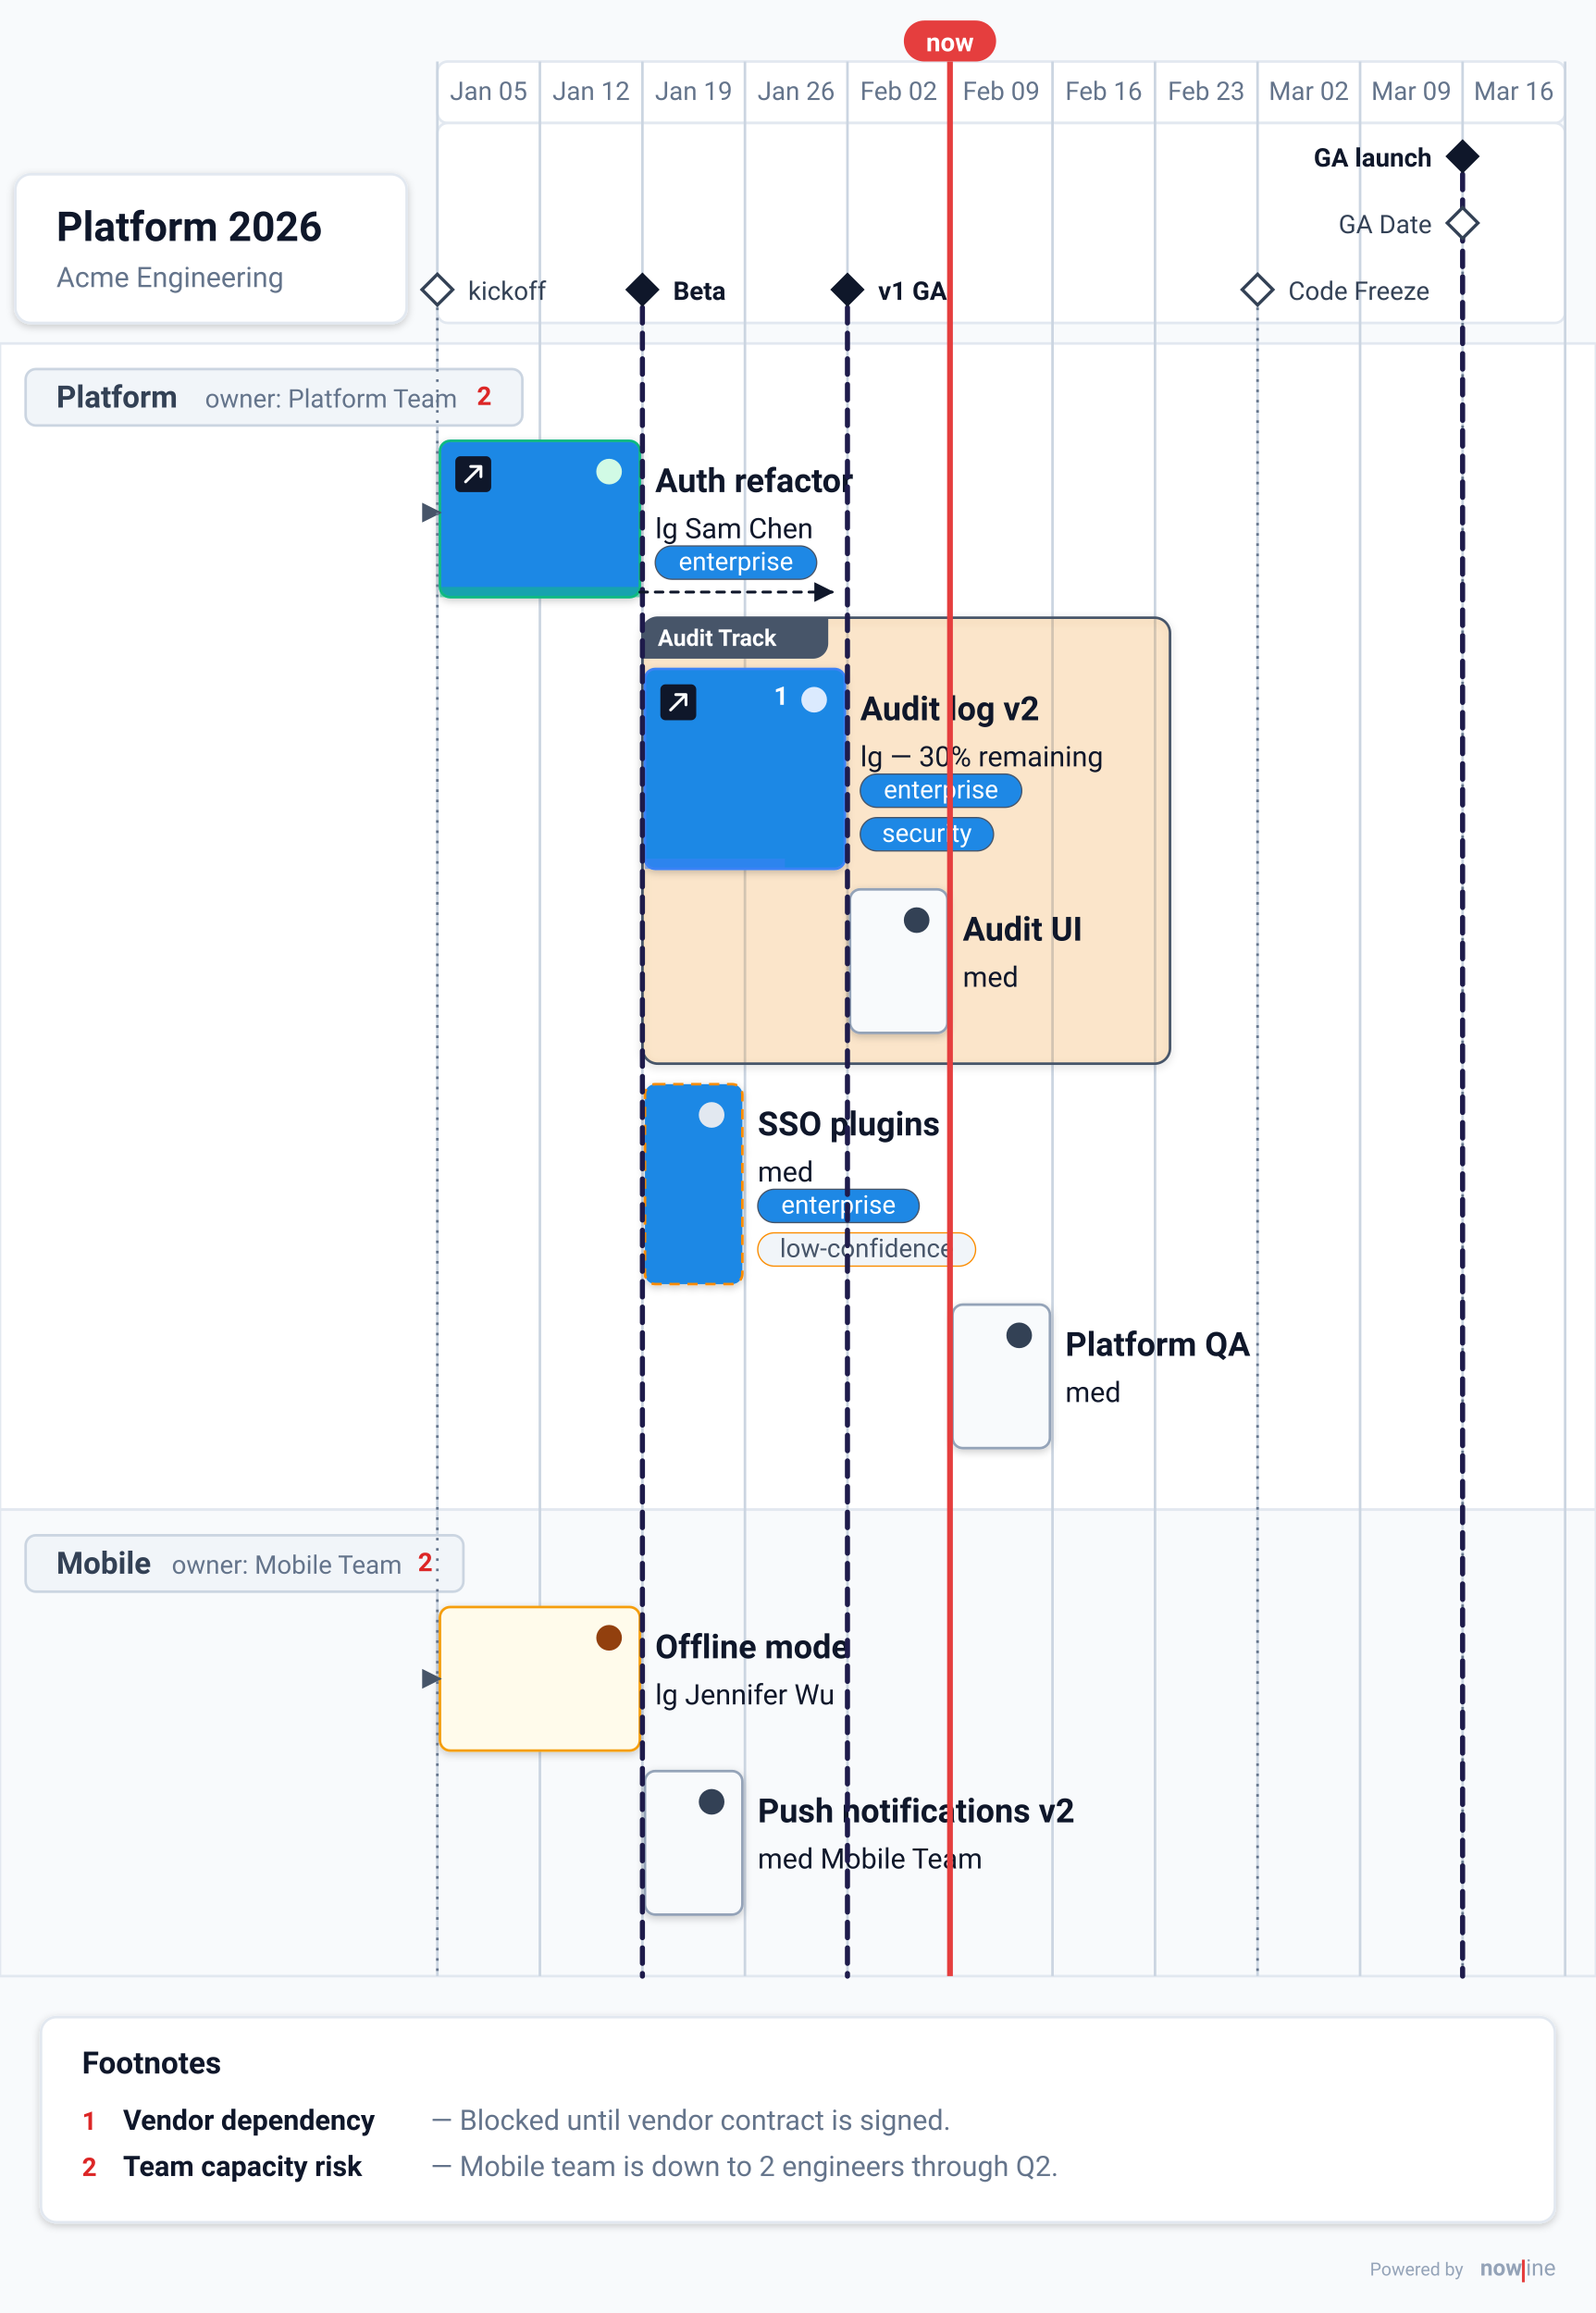
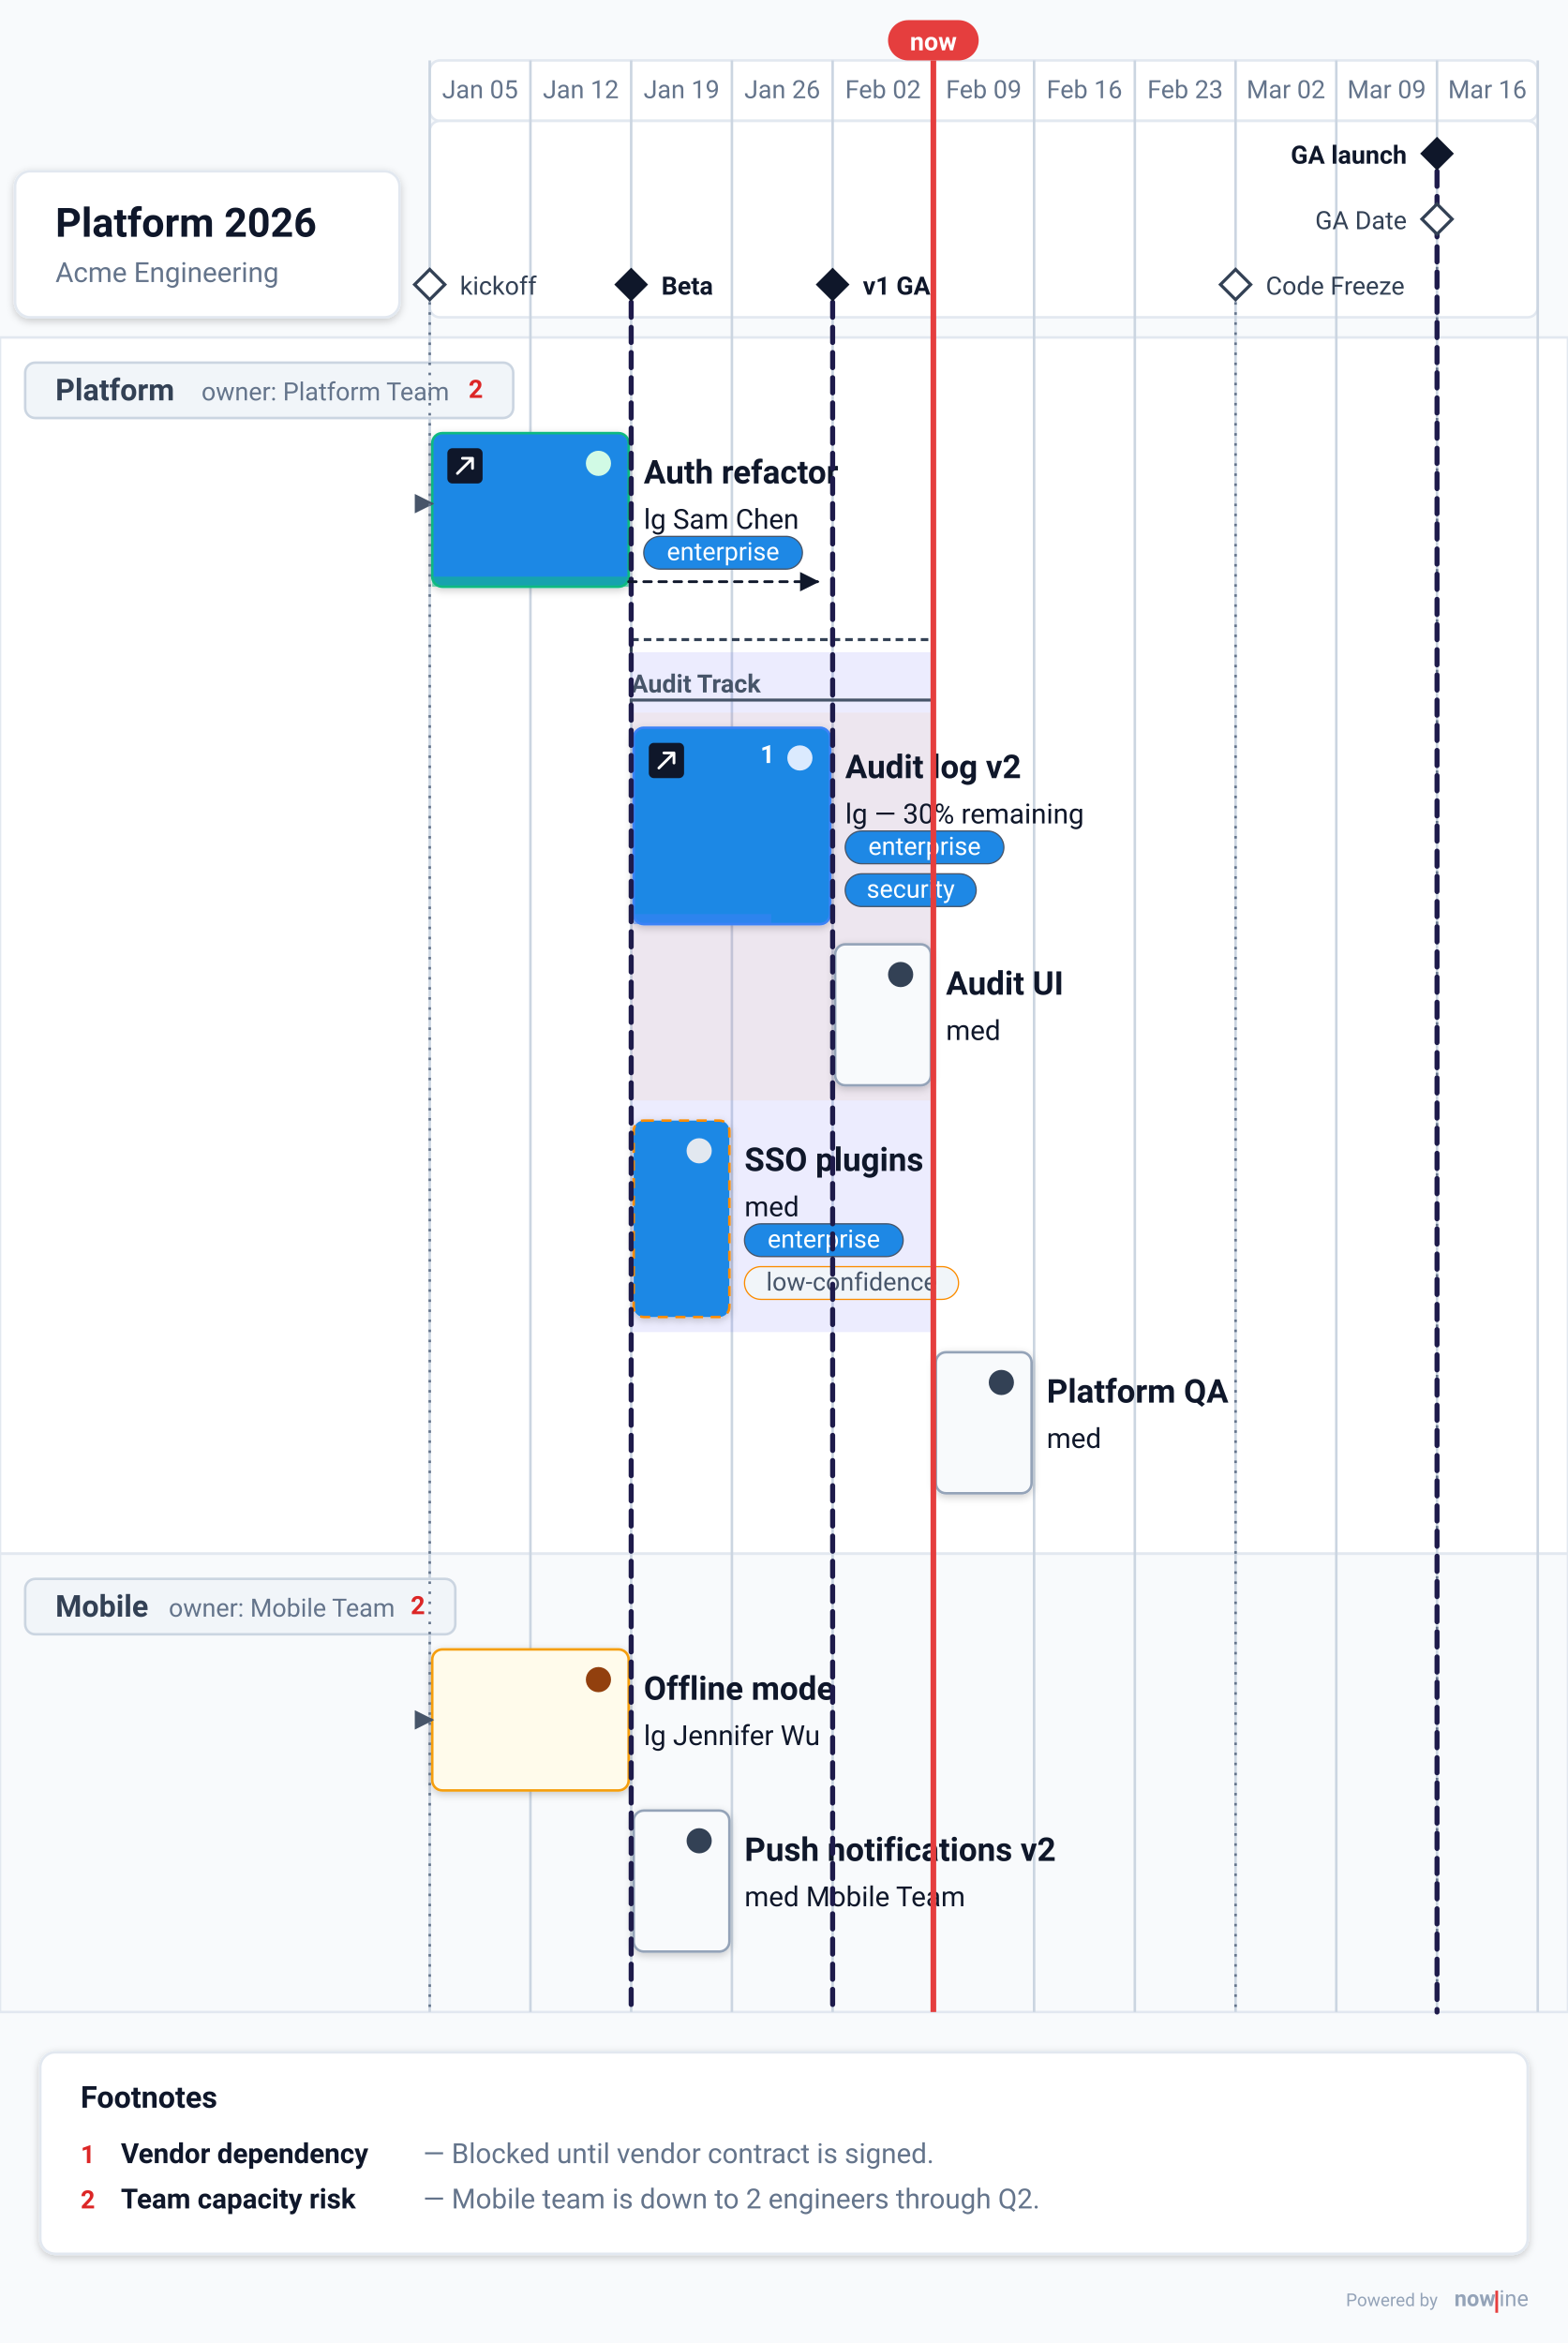
- <svg xmlns="http://www.w3.org/2000/svg" data-generator="nowline" data-theme="light" height="902.44" viewBox="0 0 622.64 902.44" width="622.64">
+ <svg xmlns="http://www.w3.org/2000/svg" data-generator="nowline" data-theme="light" height="930.44" viewBox="0 0 622.64 930.44" width="622.64">
  <defs>
    <filter height="200%" id="nl-0-root-shadow-subtle" width="200%" x="-50%" y="-50%">
      <feGaussianBlur in="SourceAlpha" stdDeviation="1.5" />
      <feOffset dx="0" dy="1" result="offsetblur" />
      <feComponentTransfer>
        <feFuncA type="linear" slope="0.2" />
      </feComponentTransfer>
      <feMerge>
        <feMergeNode />
        <feMergeNode in="SourceGraphic" />
      </feMerge>
    </filter>
    <filter height="200%" id="nl-0-root-shadow-soft" width="200%" x="-50%" y="-50%">
      <feGaussianBlur in="SourceAlpha" stdDeviation="5" />
      <feOffset dx="0" dy="3" result="offsetblur" />
      <feComponentTransfer>
        <feFuncA type="linear" slope="0.3" />
      </feComponentTransfer>
      <feMerge>
        <feMergeNode />
        <feMergeNode in="SourceGraphic" />
      </feMerge>
    </filter>
    <filter height="200%" id="nl-0-root-shadow-hard" width="200%" x="-50%" y="-50%">
      <feGaussianBlur in="SourceAlpha" stdDeviation="0" />
      <feOffset dx="2" dy="2" result="offsetblur" />
      <feComponentTransfer>
        <feFuncA type="linear" slope="0.45" />
      </feComponentTransfer>
      <feMerge>
        <feMergeNode />
        <feMergeNode in="SourceGraphic" />
      </feMerge>
    </filter>
    <marker id="nl-0-root-arrow" viewBox="0 0 10 10" refX="9" refY="5" markerWidth="7" markerHeight="7" orient="auto">
      <path d="M 0 0 L 10 5 L 0 10 z" fill="#475569" />
    </marker>
    <marker id="nl-0-root-arrow-light" viewBox="0 0 10 10" refX="9" refY="5" markerWidth="7" markerHeight="7" orient="auto">
      <path d="M 0 0 L 10 5 L 0 10 z" fill="#94a3b8" />
    </marker>
    <marker id="nl-0-root-arrow-dark" viewBox="0 0 10 10" refX="9" refY="5" markerWidth="7" markerHeight="7" orient="auto">
      <path d="M 0 0 L 10 5 L 0 10 z" fill="#0f172a" />
    </marker>
  </defs>
-   <rect fill="#f8fafc" height="902.44" width="622.64" x="0" y="0" />
+   <rect fill="#f8fafc" height="930.44" width="622.64" x="0" y="0" />
  <g data-layer="timeline">
    <rect fill="#ffffff" height="24" rx="4" ry="4" stroke="#e2e8f0" stroke-width="1" width="440" x="170.64" y="24" />
    <rect fill="#ffffff" height="78" rx="4" ry="4" stroke="#e2e8f0" stroke-width="1" width="440" x="170.64" y="48" />
    <text fill="#64748b" font-family="system-ui, -apple-system, &quot;Segoe UI&quot;, Roboto, sans-serif" font-size="10" text-anchor="middle" x="190.64" y="39">Jan 05</text>
    <text fill="#64748b" font-family="system-ui, -apple-system, &quot;Segoe UI&quot;, Roboto, sans-serif" font-size="10" text-anchor="middle" x="230.64" y="39">Jan 12</text>
    <text fill="#64748b" font-family="system-ui, -apple-system, &quot;Segoe UI&quot;, Roboto, sans-serif" font-size="10" text-anchor="middle" x="270.64" y="39">Jan 19</text>
    <text fill="#64748b" font-family="system-ui, -apple-system, &quot;Segoe UI&quot;, Roboto, sans-serif" font-size="10" text-anchor="middle" x="310.64" y="39">Jan 26</text>
    <text fill="#64748b" font-family="system-ui, -apple-system, &quot;Segoe UI&quot;, Roboto, sans-serif" font-size="10" text-anchor="middle" x="350.64" y="39">Feb 02</text>
    <text fill="#64748b" font-family="system-ui, -apple-system, &quot;Segoe UI&quot;, Roboto, sans-serif" font-size="10" text-anchor="middle" x="390.64" y="39">Feb 09</text>
    <text fill="#64748b" font-family="system-ui, -apple-system, &quot;Segoe UI&quot;, Roboto, sans-serif" font-size="10" text-anchor="middle" x="430.64" y="39">Feb 16</text>
    <text fill="#64748b" font-family="system-ui, -apple-system, &quot;Segoe UI&quot;, Roboto, sans-serif" font-size="10" text-anchor="middle" x="470.64" y="39">Feb 23</text>
    <text fill="#64748b" font-family="system-ui, -apple-system, &quot;Segoe UI&quot;, Roboto, sans-serif" font-size="10" text-anchor="middle" x="510.64" y="39">Mar 02</text>
    <text fill="#64748b" font-family="system-ui, -apple-system, &quot;Segoe UI&quot;, Roboto, sans-serif" font-size="10" text-anchor="middle" x="550.64" y="39">Mar 09</text>
    <text fill="#64748b" font-family="system-ui, -apple-system, &quot;Segoe UI&quot;, Roboto, sans-serif" font-size="10" text-anchor="middle" x="590.64" y="39">Mar 16</text>
  </g>
  <g data-id="platform" data-layer="swimlane-bg">
-     <rect fill="#ffffff" height="455" stroke="#e2e8f0" stroke-width="1" width="622.64" x="0" y="134" />
+     <rect fill="#ffffff" height="483" stroke="#e2e8f0" stroke-width="1" width="622.64" x="0" y="134" />
  </g>
  <g data-id="mobile" data-layer="swimlane-bg">
-     <rect fill="#f8fafc" height="182" stroke="#e2e8f0" stroke-width="1" width="622.64" x="0" y="589" />
+     <rect fill="#f8fafc" height="182" stroke="#e2e8f0" stroke-width="1" width="622.64" x="0" y="617" />
  </g>
  <g data-layer="grid">
-     <line stroke="#cbd5e1" stroke-width="1" x1="170.64" x2="170.64" y1="24" y2="771" />
-     <line stroke="#cbd5e1" stroke-width="1" x1="210.64" x2="210.64" y1="24" y2="771" />
-     <line stroke="#cbd5e1" stroke-width="1" x1="250.64" x2="250.64" y1="24" y2="771" />
-     <line stroke="#cbd5e1" stroke-width="1" x1="290.64" x2="290.64" y1="24" y2="771" />
-     <line stroke="#cbd5e1" stroke-width="1" x1="330.64" x2="330.64" y1="24" y2="771" />
-     <line stroke="#cbd5e1" stroke-width="1" x1="370.64" x2="370.64" y1="24" y2="771" />
-     <line stroke="#cbd5e1" stroke-width="1" x1="410.64" x2="410.64" y1="24" y2="771" />
-     <line stroke="#cbd5e1" stroke-width="1" x1="450.64" x2="450.64" y1="24" y2="771" />
-     <line stroke="#cbd5e1" stroke-width="1" x1="490.64" x2="490.64" y1="24" y2="771" />
-     <line stroke="#cbd5e1" stroke-width="1" x1="530.64" x2="530.64" y1="24" y2="771" />
-     <line stroke="#cbd5e1" stroke-width="1" x1="570.64" x2="570.64" y1="24" y2="771" />
-     <line stroke="#cbd5e1" stroke-width="1" x1="610.64" x2="610.64" y1="24" y2="771" />
+     <line stroke="#cbd5e1" stroke-width="1" x1="170.64" x2="170.64" y1="24" y2="799" />
+     <line stroke="#cbd5e1" stroke-width="1" x1="210.64" x2="210.64" y1="24" y2="799" />
+     <line stroke="#cbd5e1" stroke-width="1" x1="250.64" x2="250.64" y1="24" y2="799" />
+     <line stroke="#cbd5e1" stroke-width="1" x1="290.64" x2="290.64" y1="24" y2="799" />
+     <line stroke="#cbd5e1" stroke-width="1" x1="330.64" x2="330.64" y1="24" y2="799" />
+     <line stroke="#cbd5e1" stroke-width="1" x1="370.64" x2="370.64" y1="24" y2="799" />
+     <line stroke="#cbd5e1" stroke-width="1" x1="410.64" x2="410.64" y1="24" y2="799" />
+     <line stroke="#cbd5e1" stroke-width="1" x1="450.64" x2="450.64" y1="24" y2="799" />
+     <line stroke="#cbd5e1" stroke-width="1" x1="490.64" x2="490.64" y1="24" y2="799" />
+     <line stroke="#cbd5e1" stroke-width="1" x1="530.64" x2="530.64" y1="24" y2="799" />
+     <line stroke="#cbd5e1" stroke-width="1" x1="570.64" x2="570.64" y1="24" y2="799" />
+     <line stroke="#cbd5e1" stroke-width="1" x1="610.64" x2="610.64" y1="24" y2="799" />
  </g>
  <g data-id="platform" data-layer="swimlane">
    <rect fill="#f1f5f9" height="22" rx="4" ry="4" stroke="#cbd5e1" stroke-width="1" width="193.8" x="10" y="144" />
    <text fill="#334155" font-family="system-ui, -apple-system, &quot;Segoe UI&quot;, Roboto, sans-serif" font-size="12" font-weight="600" x="22" y="159">Platform</text>
    <text fill="#64748b" font-family="system-ui, -apple-system, &quot;Segoe UI&quot;, Roboto, sans-serif" font-size="10" x="80" y="159">owner: Platform Team</text>
    <text fill="#dc2626" font-family="system-ui, -apple-system, &quot;Segoe UI&quot;, Roboto, sans-serif" font-size="10" font-weight="700" text-anchor="end" x="191.8" y="158">2</text>
    <g data-id="auth-refactor" data-layer="item">
      <rect fill="#1e88e5" filter="url(#nl-0-root-shadow-subtle)" height="61" rx="4" ry="4" stroke="#10b981" stroke-width="1" width="78" x="171.64" y="172" />
      <rect fill="#10b981" height="4" opacity="0.55" width="78" x="171.64" y="229" />
      <circle cx="237.64" cy="184" fill="#d1fae5" r="5" />
      <text fill="#0f172a" font-family="system-ui, -apple-system, &quot;Segoe UI&quot;, Roboto, sans-serif" font-size="13" font-weight="600" x="255.64" y="192">Auth refactor</text>
      <text fill="#0f172a" font-family="system-ui, -apple-system, &quot;Segoe UI&quot;, Roboto, sans-serif" font-size="11" x="255.64" y="210">lg Sam Chen</text>
      <a href="https://github.com/acme/auth/issues/123" rel="noopener" target="_blank">
        <rect fill="#0f172a" height="14" rx="2" ry="2" width="14" x="177.64" y="178" />
        <path d="M181.64 188 L187.64 182 M183.64 182 H187.64 V186" fill="none" stroke="#ffffff" stroke-linecap="round" stroke-linejoin="round" stroke-width="1.1" />
      </a>
      <rect fill="#1e88e5" height="13" rx="6.5" ry="6.5" stroke="#475569" stroke-width="0.5" width="63" x="255.64" y="213" />
      <text fill="#ffffff" font-family="system-ui, -apple-system, &quot;Segoe UI&quot;, Roboto, sans-serif" font-size="10" font-style="normal" font-weight="400" text-anchor="middle" x="287.14" y="222.5">enterprise</text>
    </g>
    <g data-layer="parallel">
+       <rect fill="#635cf1" fill-opacity="0.12" height="270" width="120" x="250.64" y="259" />
+       <path d="M250.64 259 V254 H370.64 V259" fill="none" stroke="#334155" stroke-dasharray="3 2" stroke-width="1.2" />
      <g data-id="audit-track" data-layer="group">
-         <rect fill="#fb8c00" fill-opacity="0.18" filter="url(#nl-0-root-shadow-subtle)" height="174" rx="6" ry="6" stroke="#475569" stroke-width="1" width="205.84" x="250.64" y="241" />
-         <path d="M256.64 241H323.14V251A6 6 0 0 1 317.14 257H250.64V247A6 6 0 0 1 256.64 241Z" fill="#475569" />
-         <text fill="#ffffff" font-family="system-ui, -apple-system, &quot;Segoe UI&quot;, Roboto, sans-serif" font-size="9" font-weight="600" x="256.64" y="252">Audit Track</text>
+         <rect fill="#fb8c00" fill-opacity="0.06" height="154" width="120" x="250.64" y="283" />
+         <path d="M250.64 283 V278 H370.64 V283" fill="none" stroke="#475569" stroke-width="1.2" />
+         <text fill="#475569" font-family="system-ui, -apple-system, &quot;Segoe UI&quot;, Roboto, sans-serif" font-size="10" font-style="normal" font-weight="600" x="250.64" y="275">Audit Track</text>
        <g data-id="audit-log" data-layer="item">
-           <rect fill="#1e88e5" filter="url(#nl-0-root-shadow-subtle)" height="78" rx="4" ry="4" stroke="#3b82f6" stroke-width="1" width="78" x="251.64" y="261" />
-           <rect fill="#3b82f6" height="4" opacity="0.55" width="54.6" x="251.64" y="335" />
-           <circle cx="317.64" cy="273" fill="#dbeafe" r="5" />
-           <text fill="#0f172a" font-family="system-ui, -apple-system, &quot;Segoe UI&quot;, Roboto, sans-serif" font-size="13" font-weight="600" x="335.64" y="281">Audit log v2</text>
-           <text fill="#0f172a" font-family="system-ui, -apple-system, &quot;Segoe UI&quot;, Roboto, sans-serif" font-size="11" x="335.64" y="299">lg — 30% remaining</text>
-           <text fill="#ffffff" font-family="system-ui, -apple-system, &quot;Segoe UI&quot;, Roboto, sans-serif" font-size="10" font-weight="700" text-anchor="end" x="307.64" y="275">1</text>
+           <rect fill="#1e88e5" filter="url(#nl-0-root-shadow-subtle)" height="78" rx="4" ry="4" stroke="#3b82f6" stroke-width="1" width="78" x="251.64" y="289" />
+           <rect fill="#3b82f6" height="4" opacity="0.55" width="54.6" x="251.64" y="363" />
+           <circle cx="317.64" cy="301" fill="#dbeafe" r="5" />
+           <text fill="#0f172a" font-family="system-ui, -apple-system, &quot;Segoe UI&quot;, Roboto, sans-serif" font-size="13" font-weight="600" x="335.64" y="309">Audit log v2</text>
+           <text fill="#0f172a" font-family="system-ui, -apple-system, &quot;Segoe UI&quot;, Roboto, sans-serif" font-size="11" x="335.64" y="327">lg — 30% remaining</text>
+           <text fill="#ffffff" font-family="system-ui, -apple-system, &quot;Segoe UI&quot;, Roboto, sans-serif" font-size="10" font-weight="700" text-anchor="end" x="307.64" y="303">1</text>
          <a href="https://wiki.acme.com/audit" rel="noopener" target="_blank">
-             <rect fill="#0f172a" height="14" rx="2" ry="2" width="14" x="257.64" y="267" />
-             <path d="M261.64 277 L267.64 271 M263.64 271 H267.64 V275" fill="none" stroke="#ffffff" stroke-linecap="round" stroke-linejoin="round" stroke-width="1.1" />
+             <rect fill="#0f172a" height="14" rx="2" ry="2" width="14" x="257.64" y="295" />
+             <path d="M261.64 305 L267.64 299 M263.64 299 H267.64 V303" fill="none" stroke="#ffffff" stroke-linecap="round" stroke-linejoin="round" stroke-width="1.1" />
          </a>
-           <rect fill="#1e88e5" height="13" rx="6.5" ry="6.5" stroke="#475569" stroke-width="0.5" width="63" x="335.64" y="302" />
-           <text fill="#ffffff" font-family="system-ui, -apple-system, &quot;Segoe UI&quot;, Roboto, sans-serif" font-size="10" font-style="normal" font-weight="400" text-anchor="middle" x="367.14" y="311.5">enterprise</text>
-           <rect fill="#1e88e5" height="13" rx="6.5" ry="6.5" stroke="#475569" stroke-width="0.5" width="52" x="335.64" y="319" />
-           <text fill="#ffffff" font-family="system-ui, -apple-system, &quot;Segoe UI&quot;, Roboto, sans-serif" font-size="10" font-style="normal" font-weight="400" text-anchor="middle" x="361.64" y="328.5">security</text>
+           <rect fill="#1e88e5" height="13" rx="6.5" ry="6.5" stroke="#475569" stroke-width="0.5" width="63" x="335.64" y="330" />
+           <text fill="#ffffff" font-family="system-ui, -apple-system, &quot;Segoe UI&quot;, Roboto, sans-serif" font-size="10" font-style="normal" font-weight="400" text-anchor="middle" x="367.14" y="339.5">enterprise</text>
+           <rect fill="#1e88e5" height="13" rx="6.5" ry="6.5" stroke="#475569" stroke-width="0.5" width="52" x="335.64" y="347" />
+           <text fill="#ffffff" font-family="system-ui, -apple-system, &quot;Segoe UI&quot;, Roboto, sans-serif" font-size="10" font-style="normal" font-weight="400" text-anchor="middle" x="361.64" y="356.5">security</text>
        </g>
        <g data-id="audit-ui" data-layer="item">
-           <rect fill="#f8fafc" filter="url(#nl-0-root-shadow-subtle)" height="56" rx="4" ry="4" stroke="#94a3b8" stroke-width="1" width="38" x="331.64" y="347" />
-           <circle cx="357.64" cy="359" fill="#334155" r="5" />
-           <text fill="#0f172a" font-family="system-ui, -apple-system, &quot;Segoe UI&quot;, Roboto, sans-serif" font-size="13" font-weight="600" x="375.64" y="367">Audit UI</text>
-           <text fill="#0f172a" font-family="system-ui, -apple-system, &quot;Segoe UI&quot;, Roboto, sans-serif" font-size="11" x="375.64" y="385">med</text>
+           <rect fill="#f8fafc" filter="url(#nl-0-root-shadow-subtle)" height="56" rx="4" ry="4" stroke="#94a3b8" stroke-width="1" width="38" x="331.64" y="375" />
+           <circle cx="357.64" cy="387" fill="#334155" r="5" />
+           <text fill="#0f172a" font-family="system-ui, -apple-system, &quot;Segoe UI&quot;, Roboto, sans-serif" font-size="13" font-weight="600" x="375.64" y="395">Audit UI</text>
+           <text fill="#0f172a" font-family="system-ui, -apple-system, &quot;Segoe UI&quot;, Roboto, sans-serif" font-size="11" x="375.64" y="413">med</text>
        </g>
      </g>
      <g data-id="sso" data-layer="item">
-         <rect fill="#1e88e5" filter="url(#nl-0-root-shadow-subtle)" height="78" rx="4" ry="4" stroke="#fb8c00" stroke-dasharray="4 3" stroke-width="1" width="38" x="251.64" y="423" />
-         <circle cx="277.64" cy="435" fill="#e2e8f0" r="5" />
-         <text fill="#0f172a" font-family="system-ui, -apple-system, &quot;Segoe UI&quot;, Roboto, sans-serif" font-size="13" font-weight="600" x="295.64" y="443">SSO plugins</text>
-         <text fill="#0f172a" font-family="system-ui, -apple-system, &quot;Segoe UI&quot;, Roboto, sans-serif" font-size="11" x="295.64" y="461">med</text>
-         <rect fill="#1e88e5" height="13" rx="6.5" ry="6.5" stroke="#475569" stroke-width="0.5" width="63" x="295.64" y="464" />
-         <text fill="#ffffff" font-family="system-ui, -apple-system, &quot;Segoe UI&quot;, Roboto, sans-serif" font-size="10" font-style="normal" font-weight="400" text-anchor="middle" x="327.14" y="473.5">enterprise</text>
-         <rect fill="#f1f5f9" height="13" rx="6.5" ry="6.5" stroke="#fb8c00" stroke-width="0.5" width="85" x="295.64" y="481" />
-         <text fill="#475569" font-family="system-ui, -apple-system, &quot;Segoe UI&quot;, Roboto, sans-serif" font-size="10" font-style="normal" font-weight="400" text-anchor="middle" x="338.14" y="490.5">low-confidence</text>
+         <rect fill="#1e88e5" filter="url(#nl-0-root-shadow-subtle)" height="78" rx="4" ry="4" stroke="#fb8c00" stroke-dasharray="4 3" stroke-width="1" width="38" x="251.64" y="445" />
+         <circle cx="277.64" cy="457" fill="#e2e8f0" r="5" />
+         <text fill="#0f172a" font-family="system-ui, -apple-system, &quot;Segoe UI&quot;, Roboto, sans-serif" font-size="13" font-weight="600" x="295.64" y="465">SSO plugins</text>
+         <text fill="#0f172a" font-family="system-ui, -apple-system, &quot;Segoe UI&quot;, Roboto, sans-serif" font-size="11" x="295.64" y="483">med</text>
+         <rect fill="#1e88e5" height="13" rx="6.5" ry="6.5" stroke="#475569" stroke-width="0.5" width="63" x="295.64" y="486" />
+         <text fill="#ffffff" font-family="system-ui, -apple-system, &quot;Segoe UI&quot;, Roboto, sans-serif" font-size="10" font-style="normal" font-weight="400" text-anchor="middle" x="327.14" y="495.5">enterprise</text>
+         <rect fill="#f1f5f9" height="13" rx="6.5" ry="6.5" stroke="#fb8c00" stroke-width="0.5" width="85" x="295.64" y="503" />
+         <text fill="#475569" font-family="system-ui, -apple-system, &quot;Segoe UI&quot;, Roboto, sans-serif" font-size="10" font-style="normal" font-weight="400" text-anchor="middle" x="338.14" y="512.5">low-confidence</text>
      </g>
    </g>
    <g data-id="platform-qa" data-layer="item">
-       <rect fill="#f8fafc" filter="url(#nl-0-root-shadow-subtle)" height="56" rx="4" ry="4" stroke="#94a3b8" stroke-width="1" width="38" x="371.64" y="509" />
-       <circle cx="397.64" cy="521" fill="#334155" r="5" />
-       <text fill="#0f172a" font-family="system-ui, -apple-system, &quot;Segoe UI&quot;, Roboto, sans-serif" font-size="13" font-weight="600" x="415.64" y="529">Platform QA</text>
-       <text fill="#0f172a" font-family="system-ui, -apple-system, &quot;Segoe UI&quot;, Roboto, sans-serif" font-size="11" x="415.64" y="547">med</text>
+       <rect fill="#f8fafc" filter="url(#nl-0-root-shadow-subtle)" height="56" rx="4" ry="4" stroke="#94a3b8" stroke-width="1" width="38" x="371.64" y="537" />
+       <circle cx="397.64" cy="549" fill="#334155" r="5" />
+       <text fill="#0f172a" font-family="system-ui, -apple-system, &quot;Segoe UI&quot;, Roboto, sans-serif" font-size="13" font-weight="600" x="415.64" y="557">Platform QA</text>
+       <text fill="#0f172a" font-family="system-ui, -apple-system, &quot;Segoe UI&quot;, Roboto, sans-serif" font-size="11" x="415.64" y="575">med</text>
    </g>
  </g>
  <g data-id="mobile" data-layer="swimlane">
-     <rect fill="#f1f5f9" height="22" rx="4" ry="4" stroke="#cbd5e1" stroke-width="1" width="170.8" x="10" y="599" />
-     <text fill="#334155" font-family="system-ui, -apple-system, &quot;Segoe UI&quot;, Roboto, sans-serif" font-size="12" font-weight="600" x="22" y="614">Mobile</text>
-     <text fill="#64748b" font-family="system-ui, -apple-system, &quot;Segoe UI&quot;, Roboto, sans-serif" font-size="10" x="67" y="614">owner: Mobile Team</text>
-     <text fill="#dc2626" font-family="system-ui, -apple-system, &quot;Segoe UI&quot;, Roboto, sans-serif" font-size="10" font-weight="700" text-anchor="end" x="168.8" y="613">2</text>
+     <rect fill="#f1f5f9" height="22" rx="4" ry="4" stroke="#cbd5e1" stroke-width="1" width="170.8" x="10" y="627" />
+     <text fill="#334155" font-family="system-ui, -apple-system, &quot;Segoe UI&quot;, Roboto, sans-serif" font-size="12" font-weight="600" x="22" y="642">Mobile</text>
+     <text fill="#64748b" font-family="system-ui, -apple-system, &quot;Segoe UI&quot;, Roboto, sans-serif" font-size="10" x="67" y="642">owner: Mobile Team</text>
+     <text fill="#dc2626" font-family="system-ui, -apple-system, &quot;Segoe UI&quot;, Roboto, sans-serif" font-size="10" font-weight="700" text-anchor="end" x="168.8" y="641">2</text>
    <g data-id="offline" data-layer="item">
-       <rect fill="#fffbeb" filter="url(#nl-0-root-shadow-subtle)" height="56" rx="4" ry="4" stroke="#f59e0b" stroke-width="1" width="78" x="171.64" y="627" />
-       <circle cx="237.64" cy="639" fill="#92400e" r="5" />
-       <text fill="#0f172a" font-family="system-ui, -apple-system, &quot;Segoe UI&quot;, Roboto, sans-serif" font-size="13" font-weight="600" x="255.64" y="647">Offline mode</text>
-       <text fill="#0f172a" font-family="system-ui, -apple-system, &quot;Segoe UI&quot;, Roboto, sans-serif" font-size="11" x="255.64" y="665">lg Jennifer Wu</text>
+       <rect fill="#fffbeb" filter="url(#nl-0-root-shadow-subtle)" height="56" rx="4" ry="4" stroke="#f59e0b" stroke-width="1" width="78" x="171.64" y="655" />
+       <circle cx="237.64" cy="667" fill="#92400e" r="5" />
+       <text fill="#0f172a" font-family="system-ui, -apple-system, &quot;Segoe UI&quot;, Roboto, sans-serif" font-size="13" font-weight="600" x="255.64" y="675">Offline mode</text>
+       <text fill="#0f172a" font-family="system-ui, -apple-system, &quot;Segoe UI&quot;, Roboto, sans-serif" font-size="11" x="255.64" y="693">lg Jennifer Wu</text>
    </g>
    <g data-id="push-v2" data-layer="item">
-       <rect fill="#f8fafc" filter="url(#nl-0-root-shadow-subtle)" height="56" rx="4" ry="4" stroke="#94a3b8" stroke-width="1" width="38" x="251.64" y="691" />
-       <circle cx="277.64" cy="703" fill="#334155" r="5" />
-       <text fill="#0f172a" font-family="system-ui, -apple-system, &quot;Segoe UI&quot;, Roboto, sans-serif" font-size="13" font-weight="600" x="295.64" y="711">Push notifications v2</text>
-       <text fill="#0f172a" font-family="system-ui, -apple-system, &quot;Segoe UI&quot;, Roboto, sans-serif" font-size="11" x="295.64" y="729">med Mobile Team</text>
+       <rect fill="#f8fafc" filter="url(#nl-0-root-shadow-subtle)" height="56" rx="4" ry="4" stroke="#94a3b8" stroke-width="1" width="38" x="251.64" y="719" />
+       <circle cx="277.64" cy="731" fill="#334155" r="5" />
+       <text fill="#0f172a" font-family="system-ui, -apple-system, &quot;Segoe UI&quot;, Roboto, sans-serif" font-size="13" font-weight="600" x="295.64" y="739">Push notifications v2</text>
+       <text fill="#0f172a" font-family="system-ui, -apple-system, &quot;Segoe UI&quot;, Roboto, sans-serif" font-size="11" x="295.64" y="757">med Mobile Team</text>
    </g>
  </g>
  <path d="M170.64 200 L171.64 200" fill="none" marker-end="url(#nl-0-root-arrow)" stroke="#475569" stroke-linejoin="round" stroke-width="1.1" />
-   <path d="M170.64 655 L171.64 655" fill="none" marker-end="url(#nl-0-root-arrow)" stroke="#475569" stroke-linejoin="round" stroke-width="1.1" />
-   <line stroke="#64748b" stroke-dasharray="1 3" stroke-width="1" x1="170.64" x2="170.64" y1="120" y2="771" />
-   <line stroke="#64748b" stroke-dasharray="1 3" stroke-width="1" x1="490.64" x2="490.64" y1="120" y2="771" />
-   <line stroke="#64748b" stroke-dasharray="1 3" stroke-width="1" x1="570.64" x2="570.64" y1="94" y2="771" />
-   <line stroke="#1e1b4b" stroke-dasharray="6 4" stroke-linecap="round" stroke-width="2" x1="250.64" x2="250.64" y1="120" y2="771" />
-   <line stroke="#1e1b4b" stroke-dasharray="6 4" stroke-linecap="round" stroke-width="2" x1="330.64" x2="330.64" y1="120" y2="771" />
+   <path d="M170.64 683 L171.64 683" fill="none" marker-end="url(#nl-0-root-arrow)" stroke="#475569" stroke-linejoin="round" stroke-width="1.1" />
+   <line stroke="#64748b" stroke-dasharray="1 3" stroke-width="1" x1="170.64" x2="170.64" y1="120" y2="799" />
+   <line stroke="#64748b" stroke-dasharray="1 3" stroke-width="1" x1="490.64" x2="490.64" y1="120" y2="799" />
+   <line stroke="#64748b" stroke-dasharray="1 3" stroke-width="1" x1="570.64" x2="570.64" y1="94" y2="799" />
+   <line stroke="#1e1b4b" stroke-dasharray="6 4" stroke-linecap="round" stroke-width="2" x1="250.64" x2="250.64" y1="120" y2="799" />
+   <line stroke="#1e1b4b" stroke-dasharray="6 4" stroke-linecap="round" stroke-width="2" x1="330.64" x2="330.64" y1="120" y2="799" />
  <path d="M249.64 231 H324.64" fill="none" marker-end="url(#nl-0-root-arrow-dark)" stroke="#0f172a" stroke-dasharray="3 3" stroke-linecap="round" stroke-width="1.1" />
-   <line stroke="#1e1b4b" stroke-dasharray="6 4" stroke-linecap="round" stroke-width="2" x1="570.64" x2="570.64" y1="68" y2="771" />
+   <line stroke="#1e1b4b" stroke-dasharray="6 4" stroke-linecap="round" stroke-width="2" x1="570.64" x2="570.64" y1="68" y2="799" />
  <g data-id="kickoff" data-layer="anchor">
    <path d="M170.64 107 L176.64 113 L170.64 119 L164.64 113 Z" fill="#ffffff" stroke="#334155" stroke-width="1.25" />
    <text fill="#334155" font-family="system-ui, -apple-system, &quot;Segoe UI&quot;, Roboto, sans-serif" font-size="10" x="182.64" y="117">kickoff</text>
  </g>
  <g data-id="code-freeze" data-layer="anchor">
    <path d="M490.64 107 L496.64 113 L490.64 119 L484.64 113 Z" fill="#ffffff" stroke="#334155" stroke-width="1.25" />
    <text fill="#334155" font-family="system-ui, -apple-system, &quot;Segoe UI&quot;, Roboto, sans-serif" font-size="10" x="502.64" y="117">Code Freeze</text>
  </g>
  <g data-id="ga-date" data-layer="anchor">
    <path d="M570.64 81 L576.64 87 L570.64 93 L564.64 87 Z" fill="#ffffff" stroke="#334155" stroke-width="1.25" />
    <text fill="#334155" font-family="system-ui, -apple-system, &quot;Segoe UI&quot;, Roboto, sans-serif" font-size="10" text-anchor="end" x="558.64" y="91">GA Date</text>
  </g>
  <g data-id="beta" data-layer="milestone">
    <path d="M250.64 107 L256.64 113 L250.64 119 L244.64 113 Z" fill="#0f172a" stroke="#0f172a" stroke-width="1" />
    <text fill="#0f172a" font-family="system-ui, -apple-system, &quot;Segoe UI&quot;, Roboto, sans-serif" font-size="10" font-weight="600" x="262.64" y="117">Beta</text>
  </g>
  <g data-id="v1-ga" data-layer="milestone">
    <path d="M330.64 107 L336.64 113 L330.64 119 L324.64 113 Z" fill="#0f172a" stroke="#0f172a" stroke-width="1" />
    <text fill="#0f172a" font-family="system-ui, -apple-system, &quot;Segoe UI&quot;, Roboto, sans-serif" font-size="10" font-weight="600" x="342.64" y="117">v1 GA</text>
  </g>
  <g data-id="ga-launch" data-layer="milestone">
    <path d="M570.64 55 L576.64 61 L570.64 67 L564.64 61 Z" fill="#0f172a" stroke="#0f172a" stroke-width="1" />
    <text fill="#0f172a" font-family="system-ui, -apple-system, &quot;Segoe UI&quot;, Roboto, sans-serif" font-size="10" font-weight="600" text-anchor="end" x="558.64" y="65">GA launch</text>
  </g>
  <g data-layer="nowline">
-     <line stroke="#e53e3e" stroke-width="2.25" x1="370.64" x2="370.64" y1="24" y2="771" />
+     <line stroke="#e53e3e" stroke-width="2.25" x1="370.64" x2="370.64" y1="24" y2="799" />
    <rect fill="#e53e3e" height="16" rx="8" ry="8" width="36" x="352.64" y="8" />
    <text fill="#ffffff" font-family="system-ui, -apple-system, &quot;Segoe UI&quot;, Roboto, sans-serif" font-size="10" font-weight="700" text-anchor="middle" x="370.64" y="20">now</text>
  </g>
  <g data-layer="footnotes">
-     <rect fill="#ffffff" filter="url(#nl-0-root-shadow-subtle)" height="80" rx="6" ry="6" stroke="#e2e8f0" stroke-width="1" width="590.64" x="16" y="787" />
-     <text fill="#0f172a" font-family="system-ui, -apple-system, &quot;Segoe UI&quot;, Roboto, sans-serif" font-size="12" font-weight="700" x="32" y="809">Footnotes</text>
-     <text fill="#dc2626" font-family="system-ui, -apple-system, &quot;Segoe UI&quot;, Roboto, sans-serif" font-size="10" font-weight="700" x="32" y="831">1</text>
-     <text fill="#0f172a" font-family="system-ui, -apple-system, &quot;Segoe UI&quot;, Roboto, sans-serif" font-size="11" font-weight="600" x="48" y="831">Vendor dependency</text>
-     <text fill="#64748b" font-family="system-ui, -apple-system, &quot;Segoe UI&quot;, Roboto, sans-serif" font-size="11" x="168" y="831">— Blocked until vendor contract is signed.</text>
-     <text fill="#dc2626" font-family="system-ui, -apple-system, &quot;Segoe UI&quot;, Roboto, sans-serif" font-size="10" font-weight="700" x="32" y="849">2</text>
-     <text fill="#0f172a" font-family="system-ui, -apple-system, &quot;Segoe UI&quot;, Roboto, sans-serif" font-size="11" font-weight="600" x="48" y="849">Team capacity risk</text>
-     <text fill="#64748b" font-family="system-ui, -apple-system, &quot;Segoe UI&quot;, Roboto, sans-serif" font-size="11" x="168" y="849">— Mobile team is down to 2 engineers through Q2.</text>
+     <rect fill="#ffffff" filter="url(#nl-0-root-shadow-subtle)" height="80" rx="6" ry="6" stroke="#e2e8f0" stroke-width="1" width="590.64" x="16" y="815" />
+     <text fill="#0f172a" font-family="system-ui, -apple-system, &quot;Segoe UI&quot;, Roboto, sans-serif" font-size="12" font-weight="700" x="32" y="837">Footnotes</text>
+     <text fill="#dc2626" font-family="system-ui, -apple-system, &quot;Segoe UI&quot;, Roboto, sans-serif" font-size="10" font-weight="700" x="32" y="859">1</text>
+     <text fill="#0f172a" font-family="system-ui, -apple-system, &quot;Segoe UI&quot;, Roboto, sans-serif" font-size="11" font-weight="600" x="48" y="859">Vendor dependency</text>
+     <text fill="#64748b" font-family="system-ui, -apple-system, &quot;Segoe UI&quot;, Roboto, sans-serif" font-size="11" x="168" y="859">— Blocked until vendor contract is signed.</text>
+     <text fill="#dc2626" font-family="system-ui, -apple-system, &quot;Segoe UI&quot;, Roboto, sans-serif" font-size="10" font-weight="700" x="32" y="877">2</text>
+     <text fill="#0f172a" font-family="system-ui, -apple-system, &quot;Segoe UI&quot;, Roboto, sans-serif" font-size="11" font-weight="600" x="48" y="877">Team capacity risk</text>
+     <text fill="#64748b" font-family="system-ui, -apple-system, &quot;Segoe UI&quot;, Roboto, sans-serif" font-size="11" x="168" y="877">— Mobile team is down to 2 engineers through Q2.</text>
  </g>
  <g data-id="nl-0-root-header" data-layer="header">
    <rect fill="#ffffff" filter="url(#nl-0-root-shadow-subtle)" height="58" rx="6" ry="6" stroke="#e2e8f0" stroke-width="1" width="152.64" x="6" y="68" />
    <text fill="#0f172a" font-family="system-ui, -apple-system, &quot;Segoe UI&quot;, Roboto, sans-serif" font-size="16" font-weight="600" x="22" y="94">Platform 2026</text>
    <text fill="#64748b" font-family="system-ui, -apple-system, &quot;Segoe UI&quot;, Roboto, sans-serif" font-size="11" x="22" y="112">Acme Engineering</text>
  </g>
  <a aria-label="Powered by nowline" href="https://nowline.io" rel="noopener" target="_blank">
    <g data-layer="attribution">
-       <g transform="translate(534.48 879) scale(0.22)">
+       <g transform="translate(534.48 907) scale(0.22)">
        <text fill="#94a3b8" font-family="system-ui, -apple-system, &quot;Segoe UI&quot;, Roboto, sans-serif" font-size="32" font-weight="400" x="0" y="40">Powered by</text>
        <text fill="#94a3b8" font-family="system-ui, -apple-system, &quot;Segoe UI&quot;, Roboto, sans-serif" font-size="40" font-weight="700" x="195.6" y="40">now</text>
        <rect fill="#e53e3e" height="40" width="5" x="269.6" y="12" />
        <text fill="#94a3b8" font-family="system-ui, -apple-system, &quot;Segoe UI&quot;, Roboto, sans-serif" font-size="40" font-weight="400" x="276.6" y="40">ine</text>
      </g>
    </g>
  </a>
</svg>
